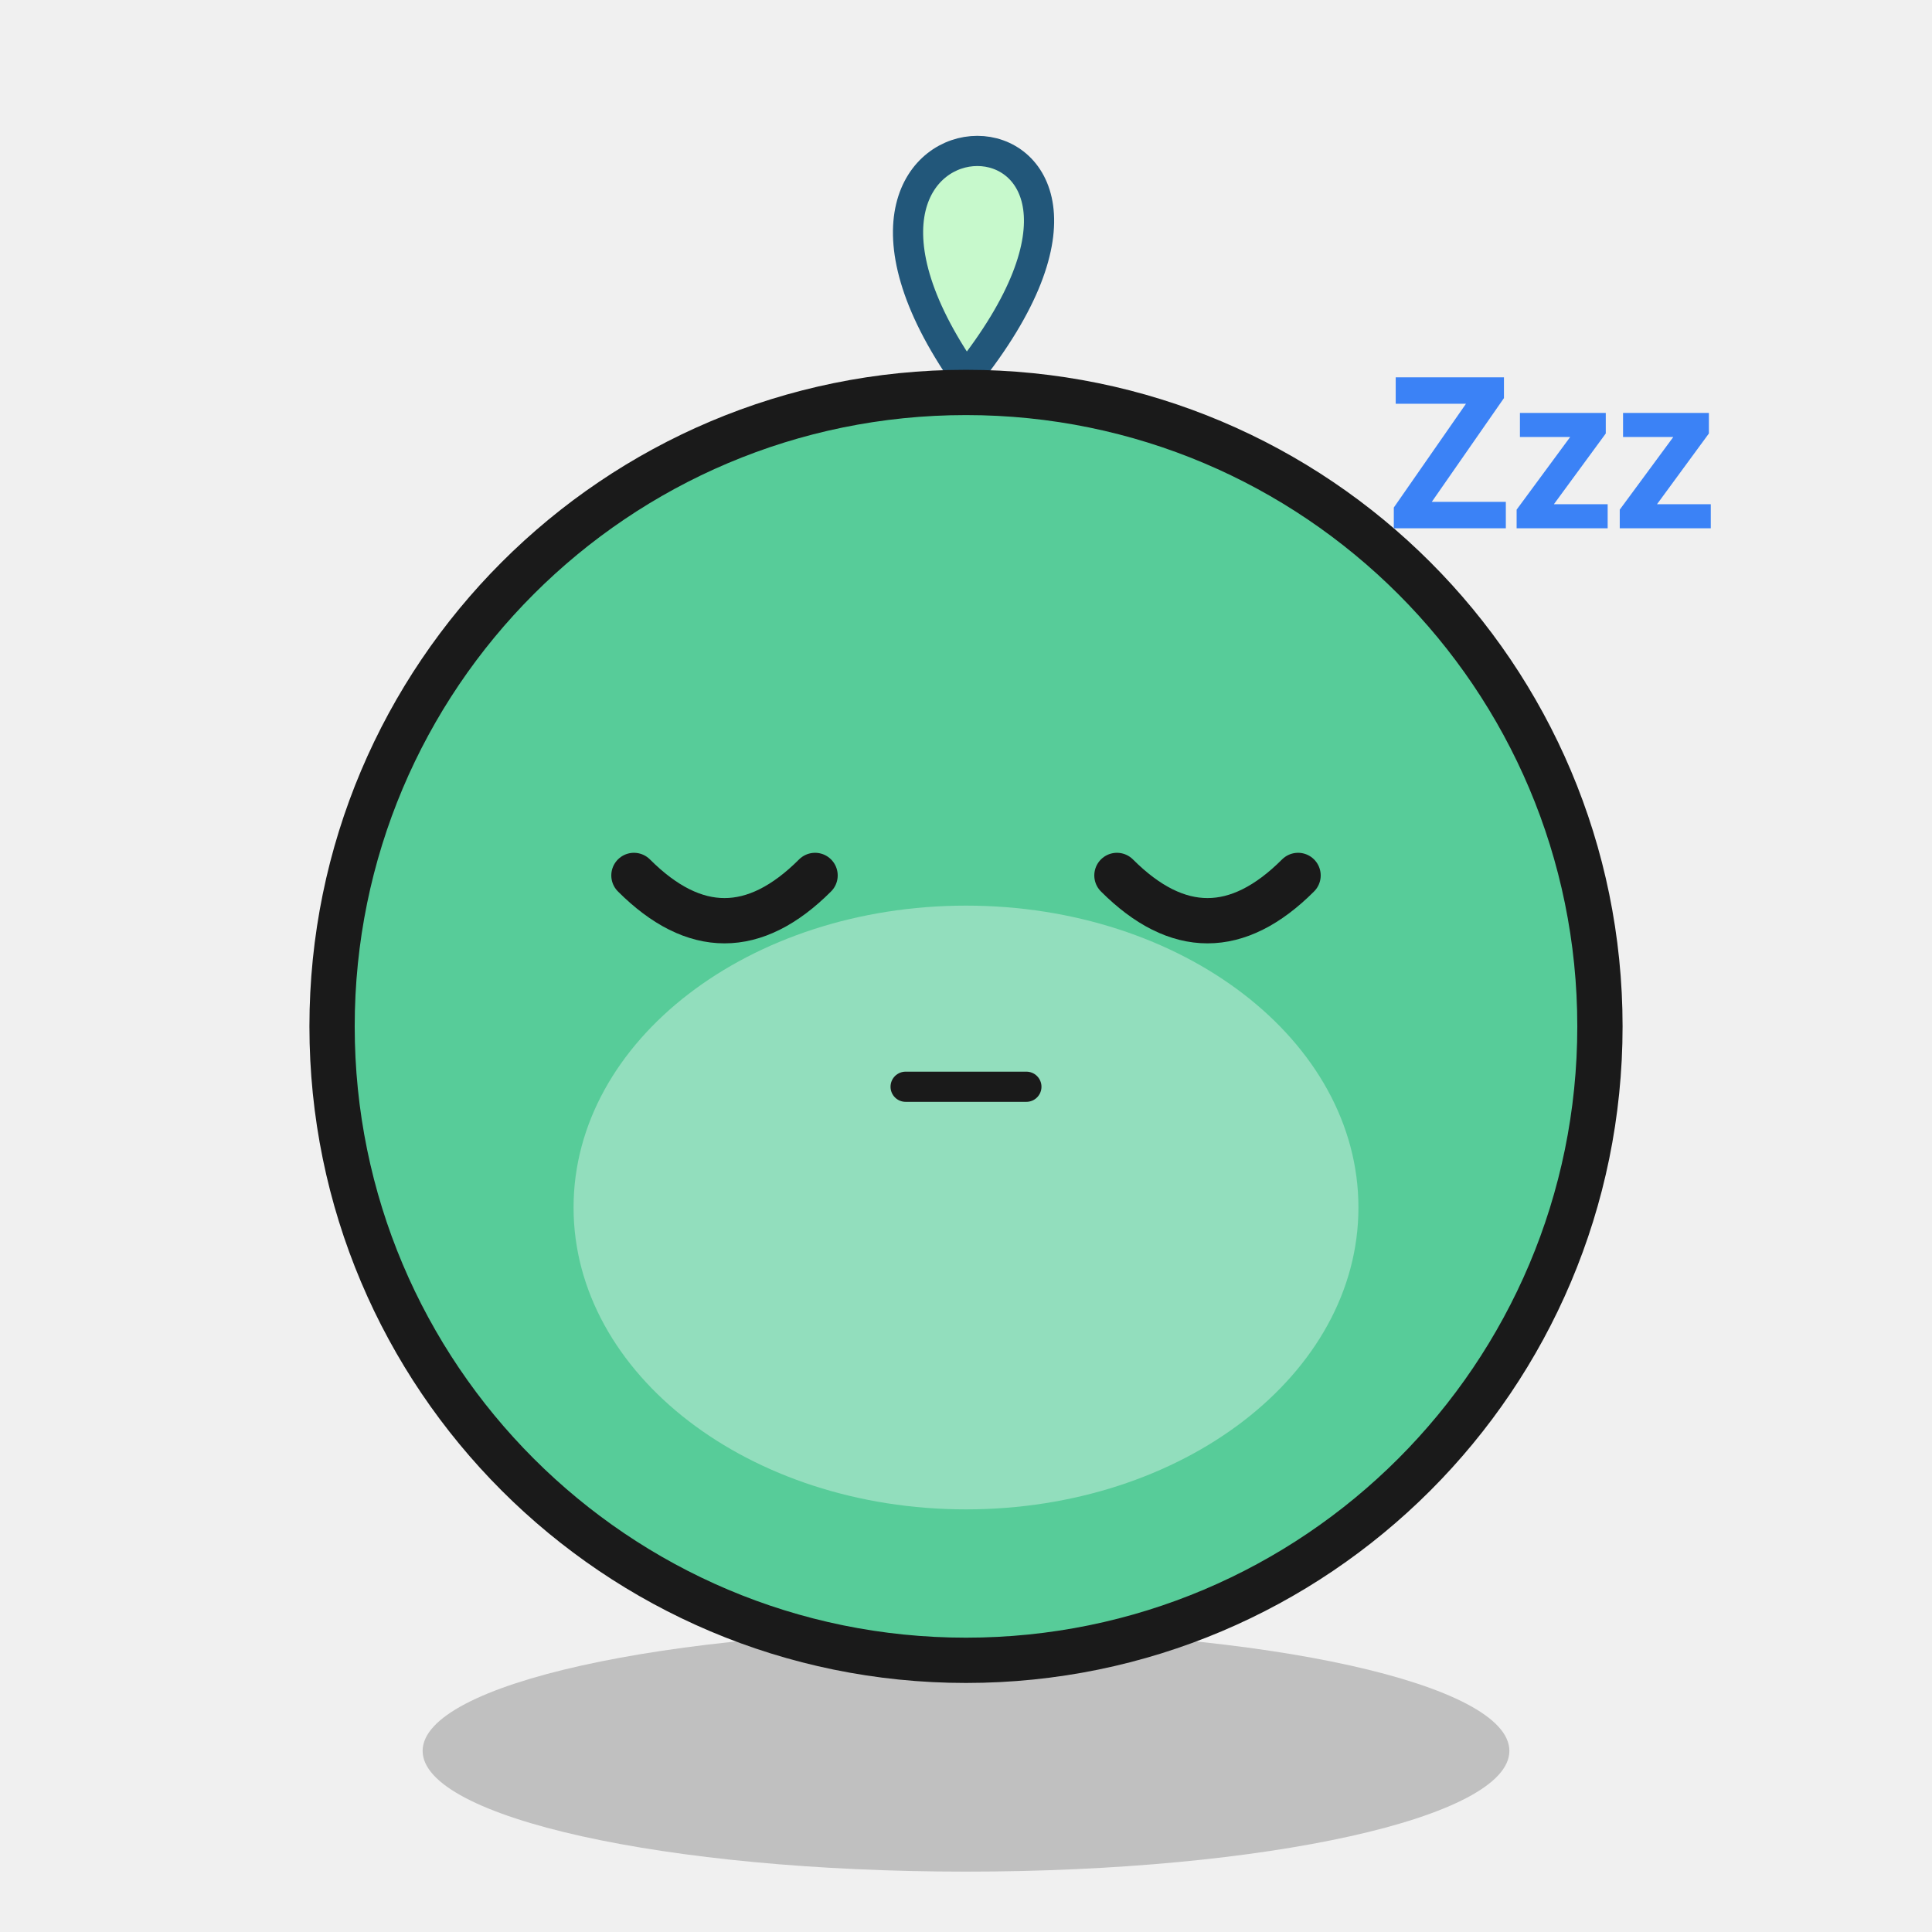
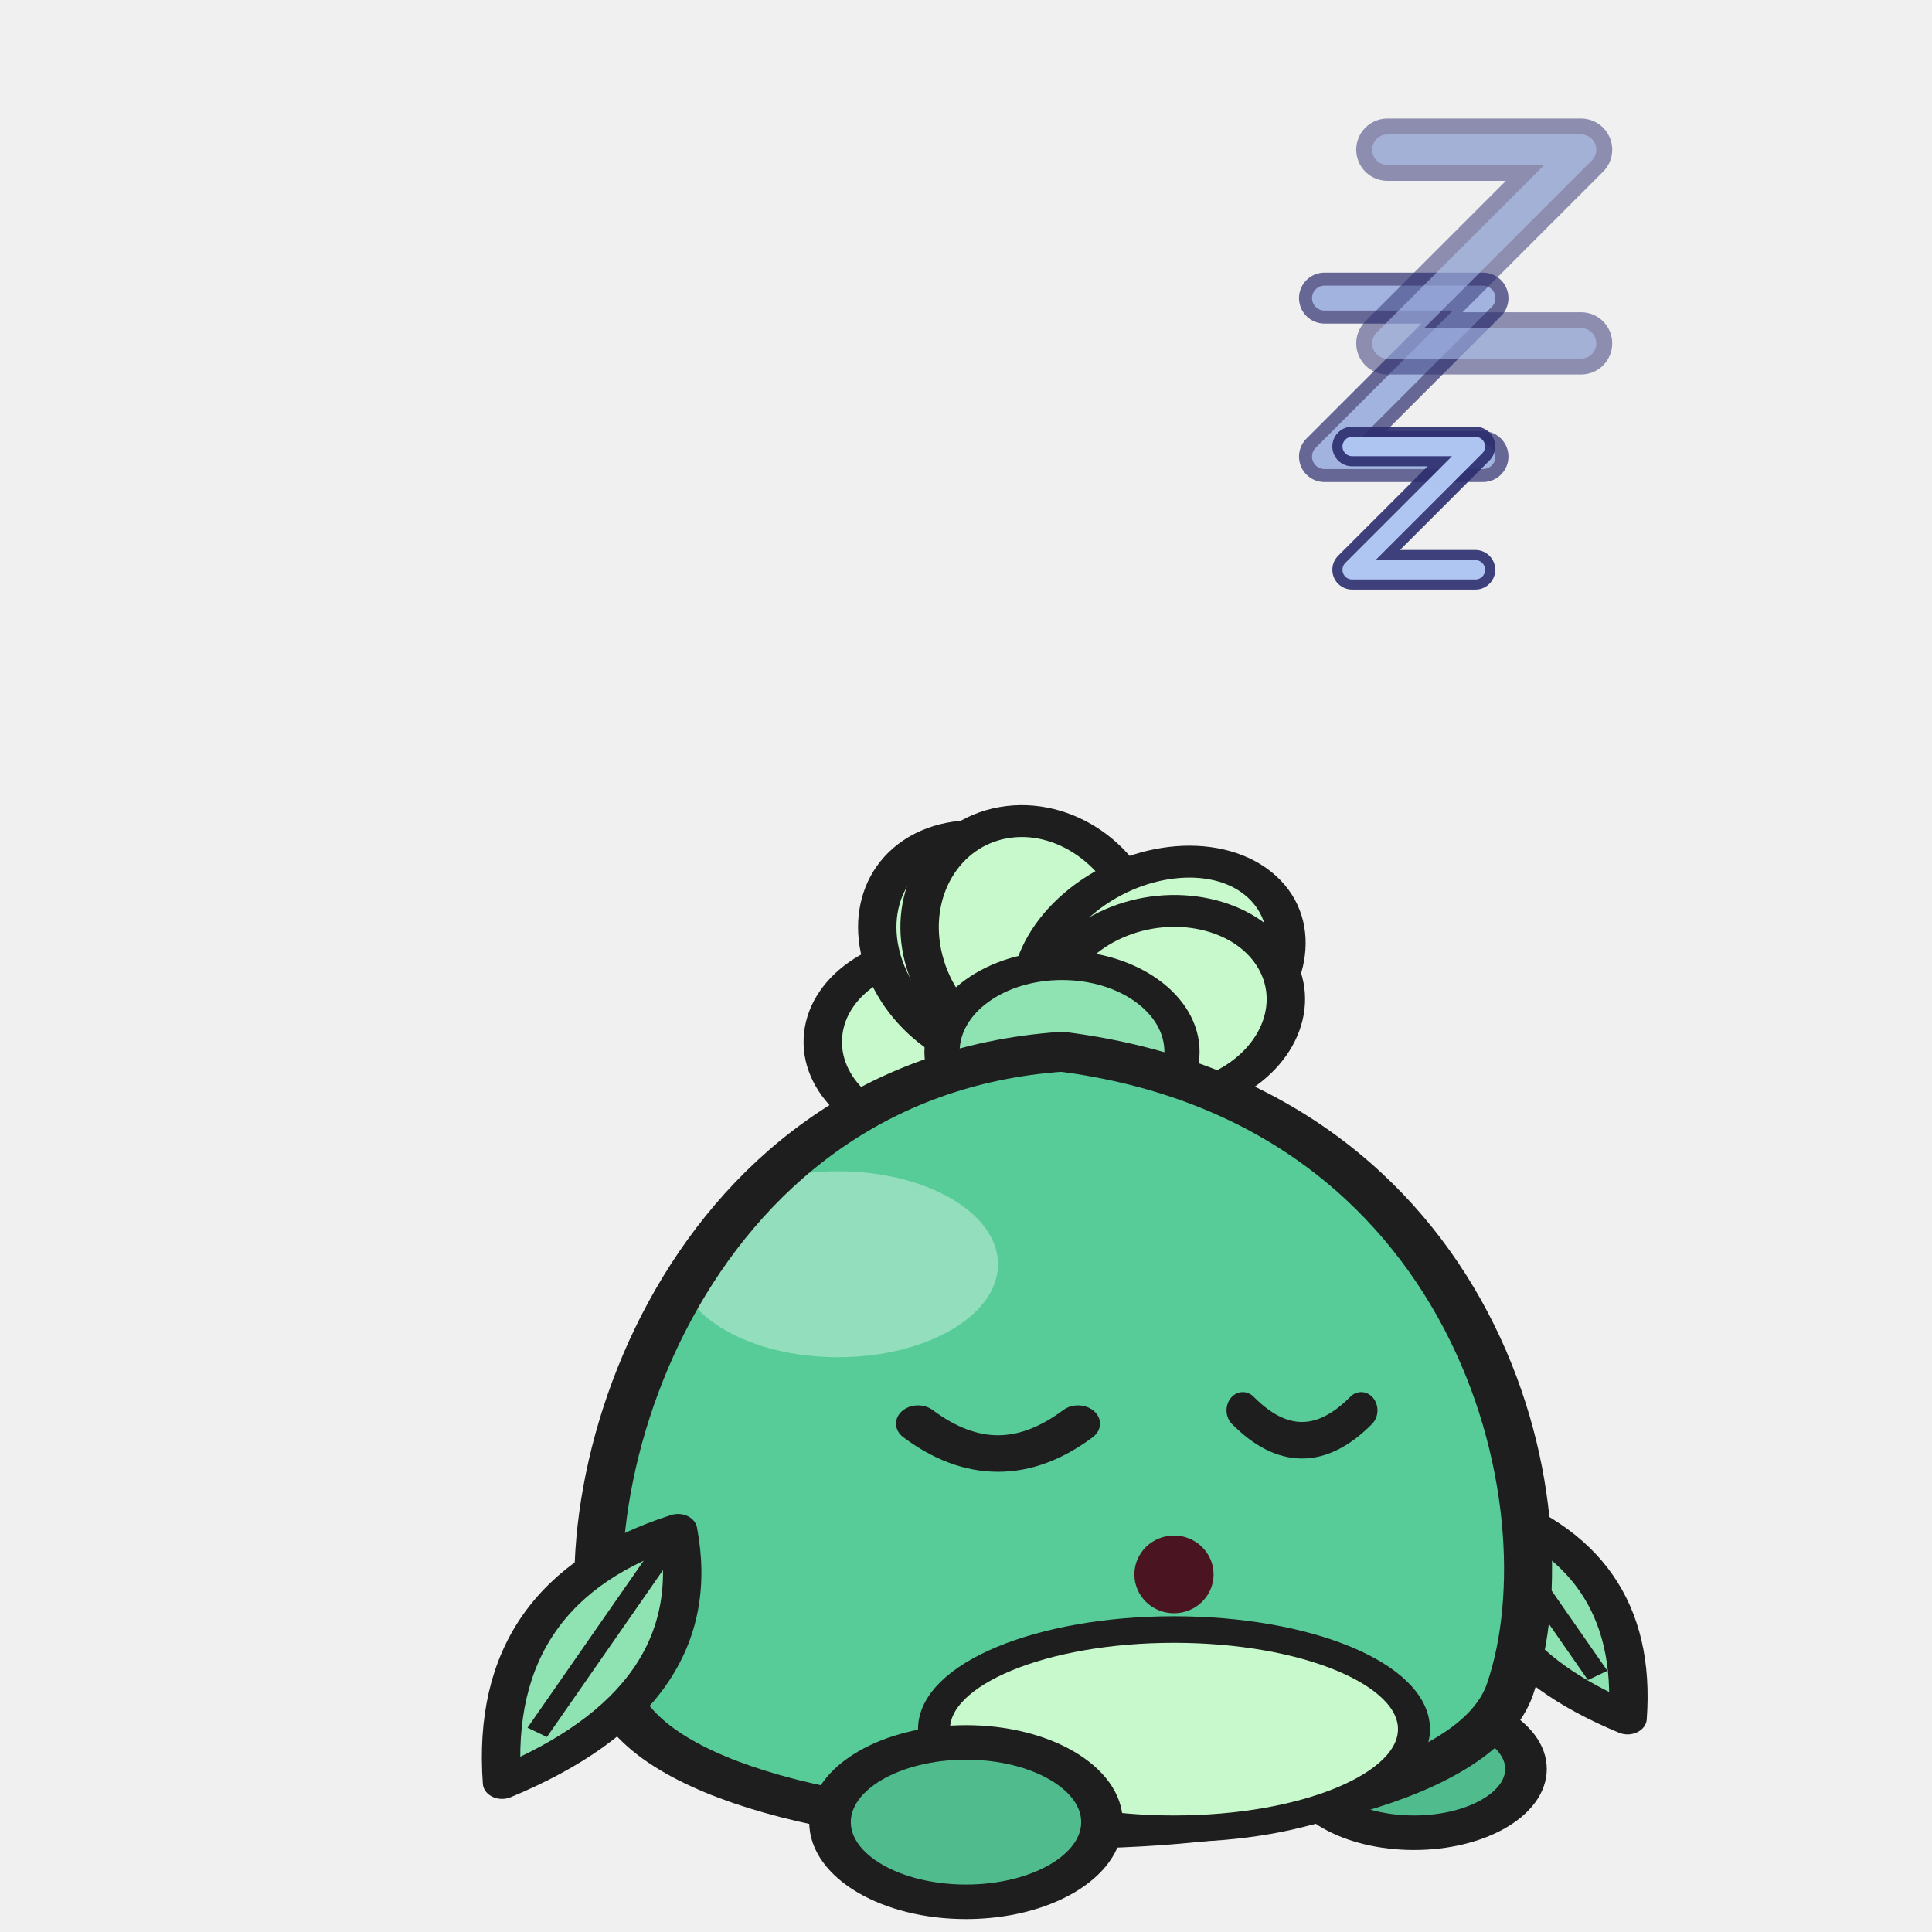
<svg xmlns="http://www.w3.org/2000/svg" viewBox="0 0 128 128" width="128" height="128">
-   <g transform="translate(0, undefined)">
-     <ellipse cx="64" cy="116" rx="36" ry="8" fill="#000000" opacity="0.2" />
-     <path d="M 64 25 C 50 5, 80 5, 64 25 Z" fill="#C7F9CC" stroke="#22577A" stroke-width="2" />
-     <circle cx="64" cy="68" r="42" fill="#57CC99" stroke="#1A1A1A" stroke-width="3" />
-     <ellipse cx="64" cy="80" rx="26" ry="20" fill="#FFFFFF" opacity="0.35" />
-     <path d="M 42 58 Q 48 64 54 58" stroke="#1A1A1A" stroke-width="3" fill="none" stroke-linecap="round" />
-     <path d="M 74 58 Q 80 64 86 58" stroke="#1A1A1A" stroke-width="3" fill="none" stroke-linecap="round" />
-     <line x1="60" y1="72" x2="68" y2="72" stroke="#1A1A1A" stroke-width="2" stroke-linecap="round" />
-     <text x="92" y="35" font-family="sans-serif" font-weight="bold" font-size="14" fill="#3B82F6">Zzz</text>
+   <g transform="translate(64 126) rotate(0) scale(1.06 0.88) translate(-64 -120)">
+     <g transform="rotate(60.00 96 90)">
+       <path d="M96 90Q104.415 83.2 114.7 90Q104.415 96.8 96 90Z" fill="#8fe3b3" />
+       <path d="M96 90Q104.415 83.2 114.7 90Q104.415 96.8 96 90Z" fill="none" stroke="#1e1e1e" stroke-width="2.4" stroke-linejoin="round" />
+       <path d="M98 90L110.96 90" fill="none" stroke="#1e1e1e" stroke-width="1.4" />
+     </g>
+     <ellipse cx="92" cy="110" rx="7" ry="4.8" fill="#50bc8d" />
+     <ellipse cx="92" cy="110" rx="7" ry="4.8" fill="none" stroke="#1e1e1e" stroke-width="2.6" stroke-linejoin="round" />
+     <g transform="rotate(-175.00 70 56)">
+       <ellipse cx="77.37" cy="56" rx="7.615" ry="7" fill="#C7F9CC" />
+       <ellipse cx="77.37" cy="56" rx="7.615" ry="7" fill="none" stroke="#1e1e1e" stroke-width="2.4" stroke-linejoin="round" />
+     </g>
+     <g transform="rotate(-118.00 70 56)">
+       <ellipse cx="78.67" cy="56" rx="8.959" ry="7" fill="#C7F9CC" />
+       <ellipse cx="78.67" cy="56" rx="8.959" ry="7" fill="none" stroke="#1e1e1e" stroke-width="2.4" stroke-linejoin="round" />
+     </g>
+     <g transform="rotate(-102.00 70 56)">
+       <ellipse cx="78.67" cy="56" rx="8.959" ry="7" fill="#C7F9CC" />
+       <ellipse cx="78.67" cy="56" rx="8.959" ry="7" fill="none" stroke="#1e1e1e" stroke-width="2.4" stroke-linejoin="round" />
+     </g>
+     <g transform="rotate(-46.00 70 56)">
+       <ellipse cx="78.67" cy="56" rx="8.959" ry="7" fill="#C7F9CC" />
+       <ellipse cx="78.67" cy="56" rx="8.959" ry="7" fill="none" stroke="#1e1e1e" stroke-width="2.4" stroke-linejoin="round" />
+     </g>
+     <g transform="rotate(-28.00 70 56)">
+       <ellipse cx="77.37" cy="56" rx="7.615" ry="7" fill="#C7F9CC" />
+       <ellipse cx="77.37" cy="56" rx="7.615" ry="7" fill="none" stroke="#1e1e1e" stroke-width="2.4" stroke-linejoin="round" />
+     </g>
+     <ellipse cx="70" cy="56" rx="7.5" ry="6.5" fill="#8fe3b3" />
+     <ellipse cx="70" cy="56" rx="7.5" ry="6.5" fill="none" stroke="#1e1e1e" stroke-width="2.2" stroke-linejoin="round" />
+     <path d="M70 56C96 60 102 90 98 104C94 118 46 118 42 104C38 90 46 58 70 56Z" fill="#57CC99" />
+     <clipPath id="f0c0">
+       <path d="M70 56C96 60 102 90 98 104C94 118 46 118 42 104C38 90 46 58 70 56Z" />
+     </clipPath>
+     <ellipse cx="80" cy="120" rx="34" ry="12" fill="#000000" fill-opacity="0.16" clip-path="url(#f0c0)" />
+     <ellipse cx="56" cy="72" rx="10" ry="7" fill="#ffffff" fill-opacity="0.35" clip-path="url(#f0c0)" />
+     <path d="M70 56C96 60 102 90 98 104C94 118 46 118 42 104C38 90 46 58 70 56Z" fill="none" stroke="#1e1e1e" stroke-width="3" stroke-linejoin="round" />
+     <ellipse cx="77" cy="107" rx="15" ry="7.5" fill="#C7F9CC" />
+     <ellipse cx="77" cy="107" rx="15" ry="7.5" fill="none" stroke="#1e1e1e" stroke-width="2" stroke-linejoin="round" />
+     <path d="M61 84Q66 88.5 71 84" fill="none" stroke="#1e1e1e" stroke-width="2.75" stroke-linecap="round" stroke-linejoin="round" />
+     <g transform="translate(85 83) scale(0.74 1) translate(-85 -83)">
+       <path d="M80 83Q85 87.5 90 83" fill="none" stroke="#1e1e1e" stroke-width="2.75" stroke-linecap="round" stroke-linejoin="round" />
+     </g>
+     <ellipse cx="77" cy="95.35" rx="2.475" ry="2.925" fill="#4a1420" />
+     <ellipse cx="64" cy="114" rx="8.5" ry="6" fill="#50bc8d" />
+     <ellipse cx="64" cy="114" rx="8.5" ry="6" fill="none" stroke="#1e1e1e" stroke-width="2.6" stroke-linejoin="round" />
+     <g transform="rotate(120.00 46 92)">
+       <path d="M46 92Q55.9 84 68 92Q55.9 100 46 92Z" fill="#8fe3b3" />
+       <path d="M46 92Q55.9 84 68 92Q55.9 100 46 92Z" fill="none" stroke="#1e1e1e" stroke-width="2.4" stroke-linejoin="round" />
+       <path d="M48 92L63.6 92" fill="none" stroke="#1e1e1e" stroke-width="1.4" />
+     </g>
  </g>
+   <path d="M87.75 19.75L98.25 19.75L87.75 30.25L98.25 30.25" fill="none" stroke="#2b2d6e" stroke-width="3.375" stroke-linecap="round" stroke-linejoin="round" stroke-opacity="0.700" />
+   <path d="M87.75 19.75L98.25 19.75L87.75 30.25L98.25 30.25" fill="none" stroke="#bcd4ff" stroke-width="1.65" stroke-linecap="round" stroke-linejoin="round" stroke-opacity="0.700" />
+   <path d="M91.917 9.917L104.75 9.917L91.917 22.75L104.75 22.75" fill="none" stroke="#2b2d6e" stroke-width="4.125" stroke-linecap="round" stroke-linejoin="round" stroke-opacity="0.500" />
+   <path d="M91.917 9.917L104.75 9.917L91.917 22.75L104.75 22.75" fill="none" stroke="#bcd4ff" stroke-width="2.017" stroke-linecap="round" stroke-linejoin="round" stroke-opacity="0.500" />
+   <path d="M89.583 29.583L97.75 29.583L89.583 37.75L97.75 37.75" fill="none" stroke="#2b2d6e" stroke-width="2.625" stroke-linecap="round" stroke-linejoin="round" stroke-opacity="0.900" />
+   <path d="M89.583 29.583L97.75 29.583L89.583 37.75L97.75 37.75" fill="none" stroke="#bcd4ff" stroke-width="1.283" stroke-linecap="round" stroke-linejoin="round" stroke-opacity="0.900" />
</svg>
